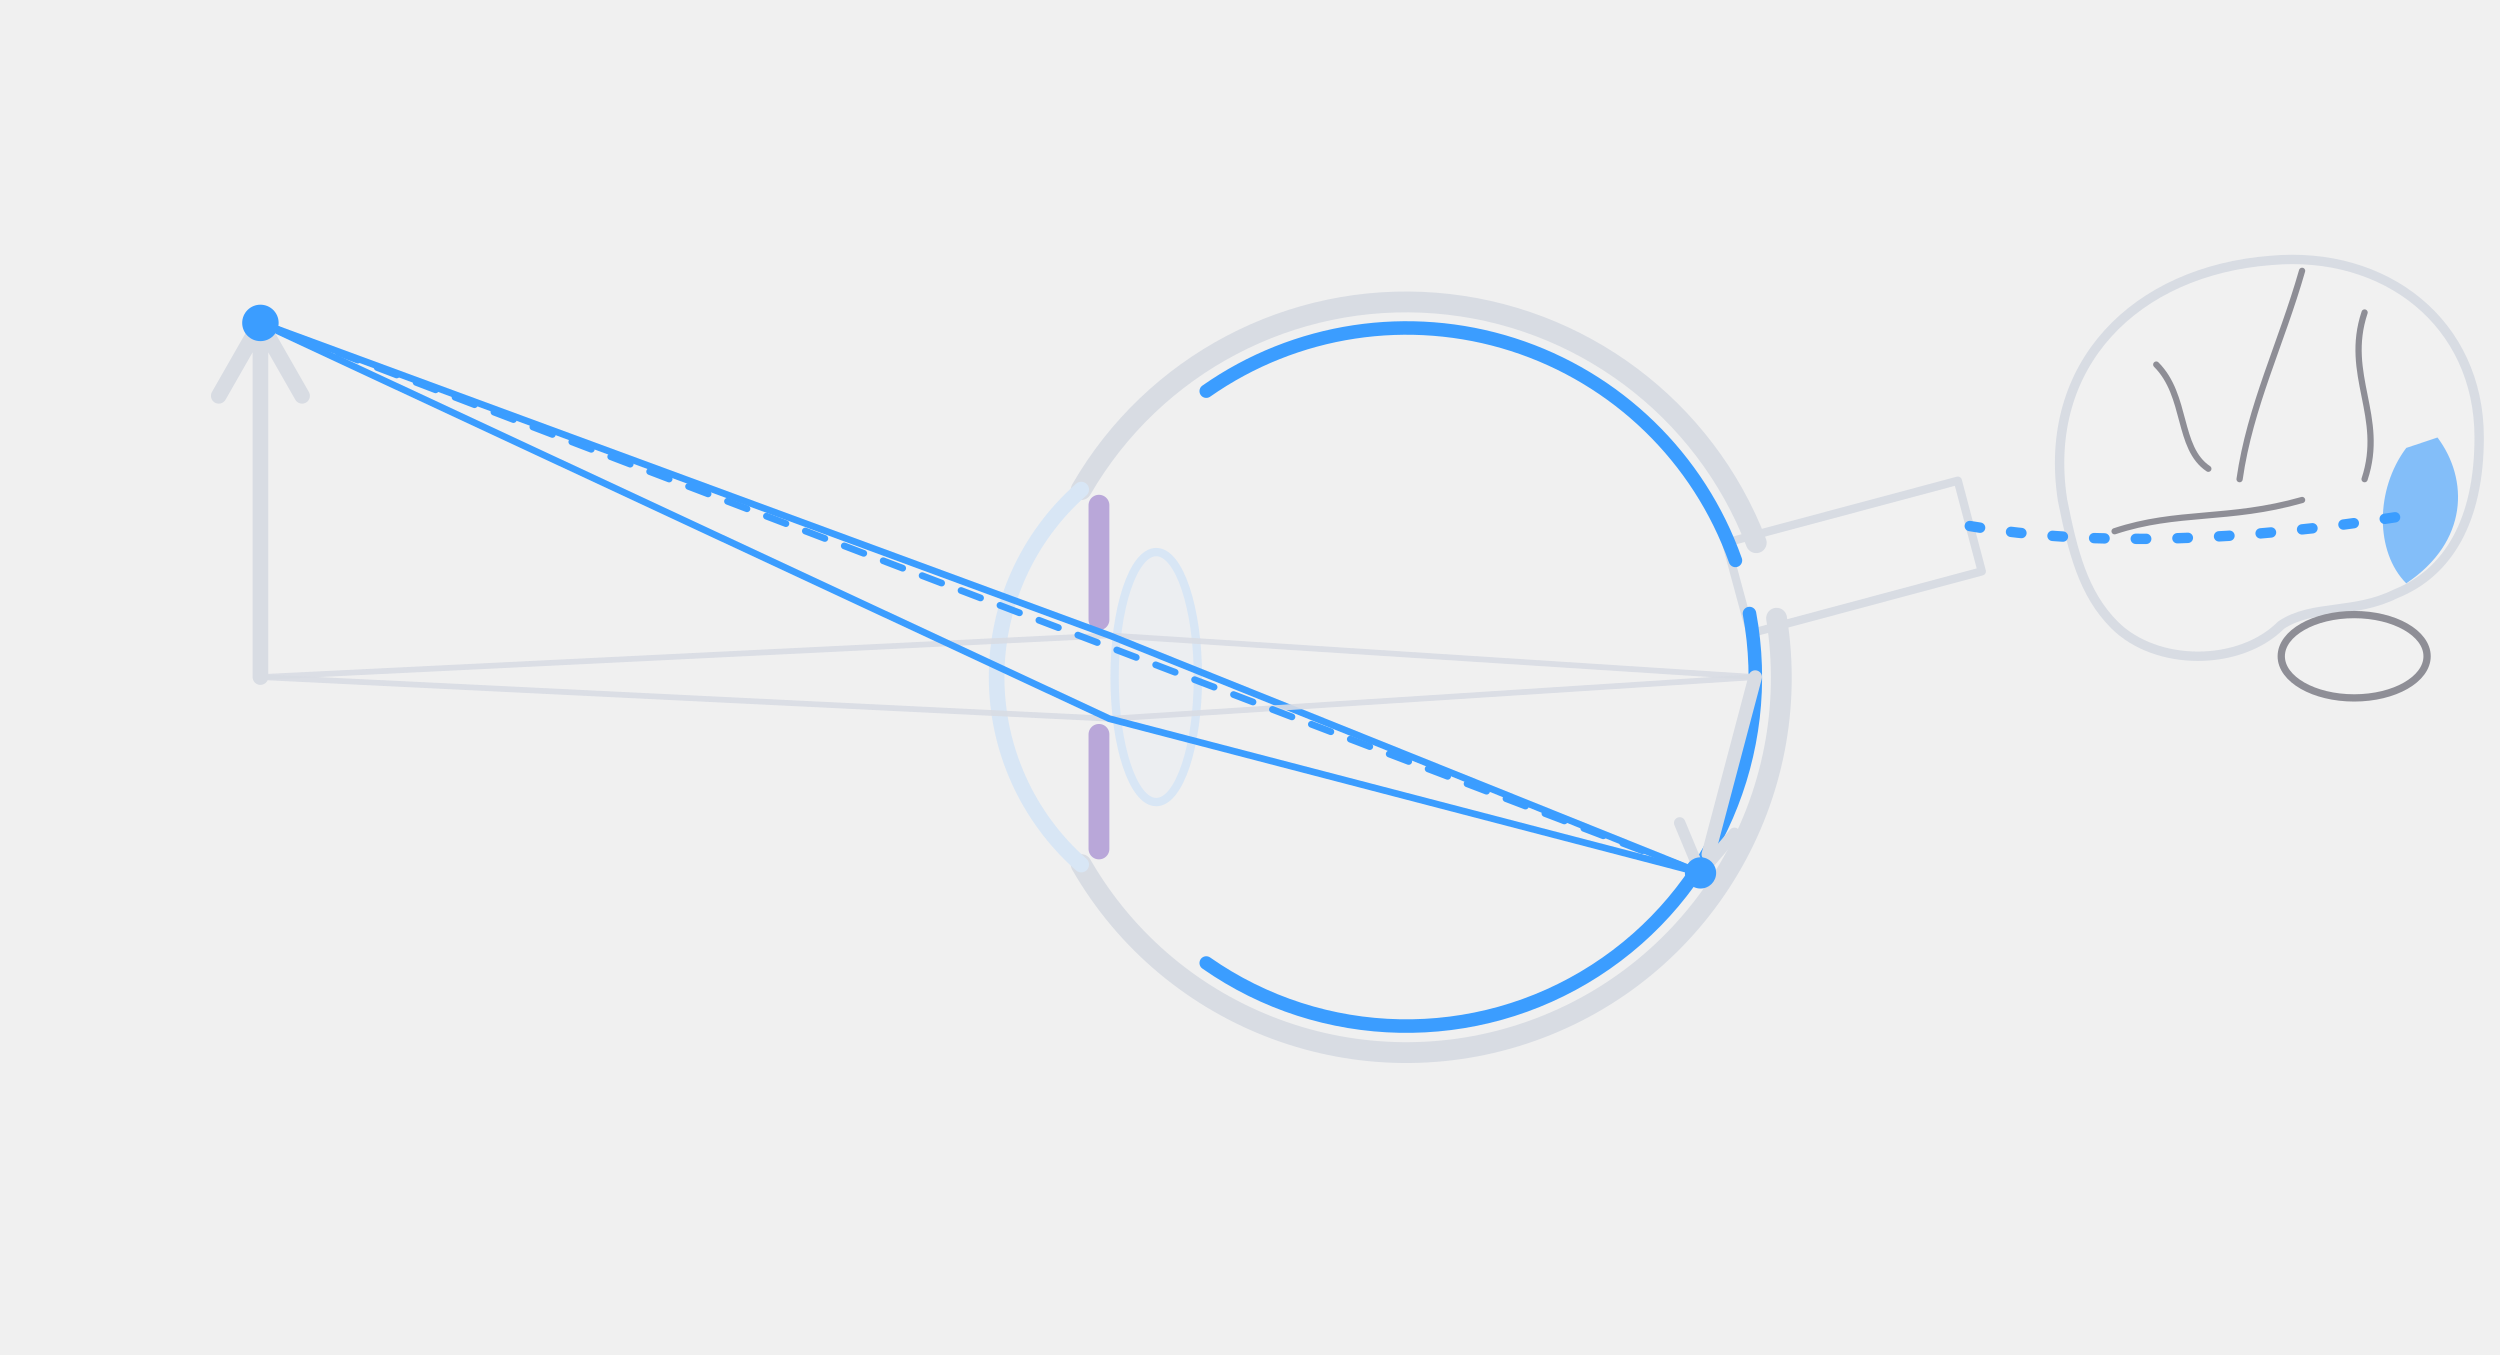
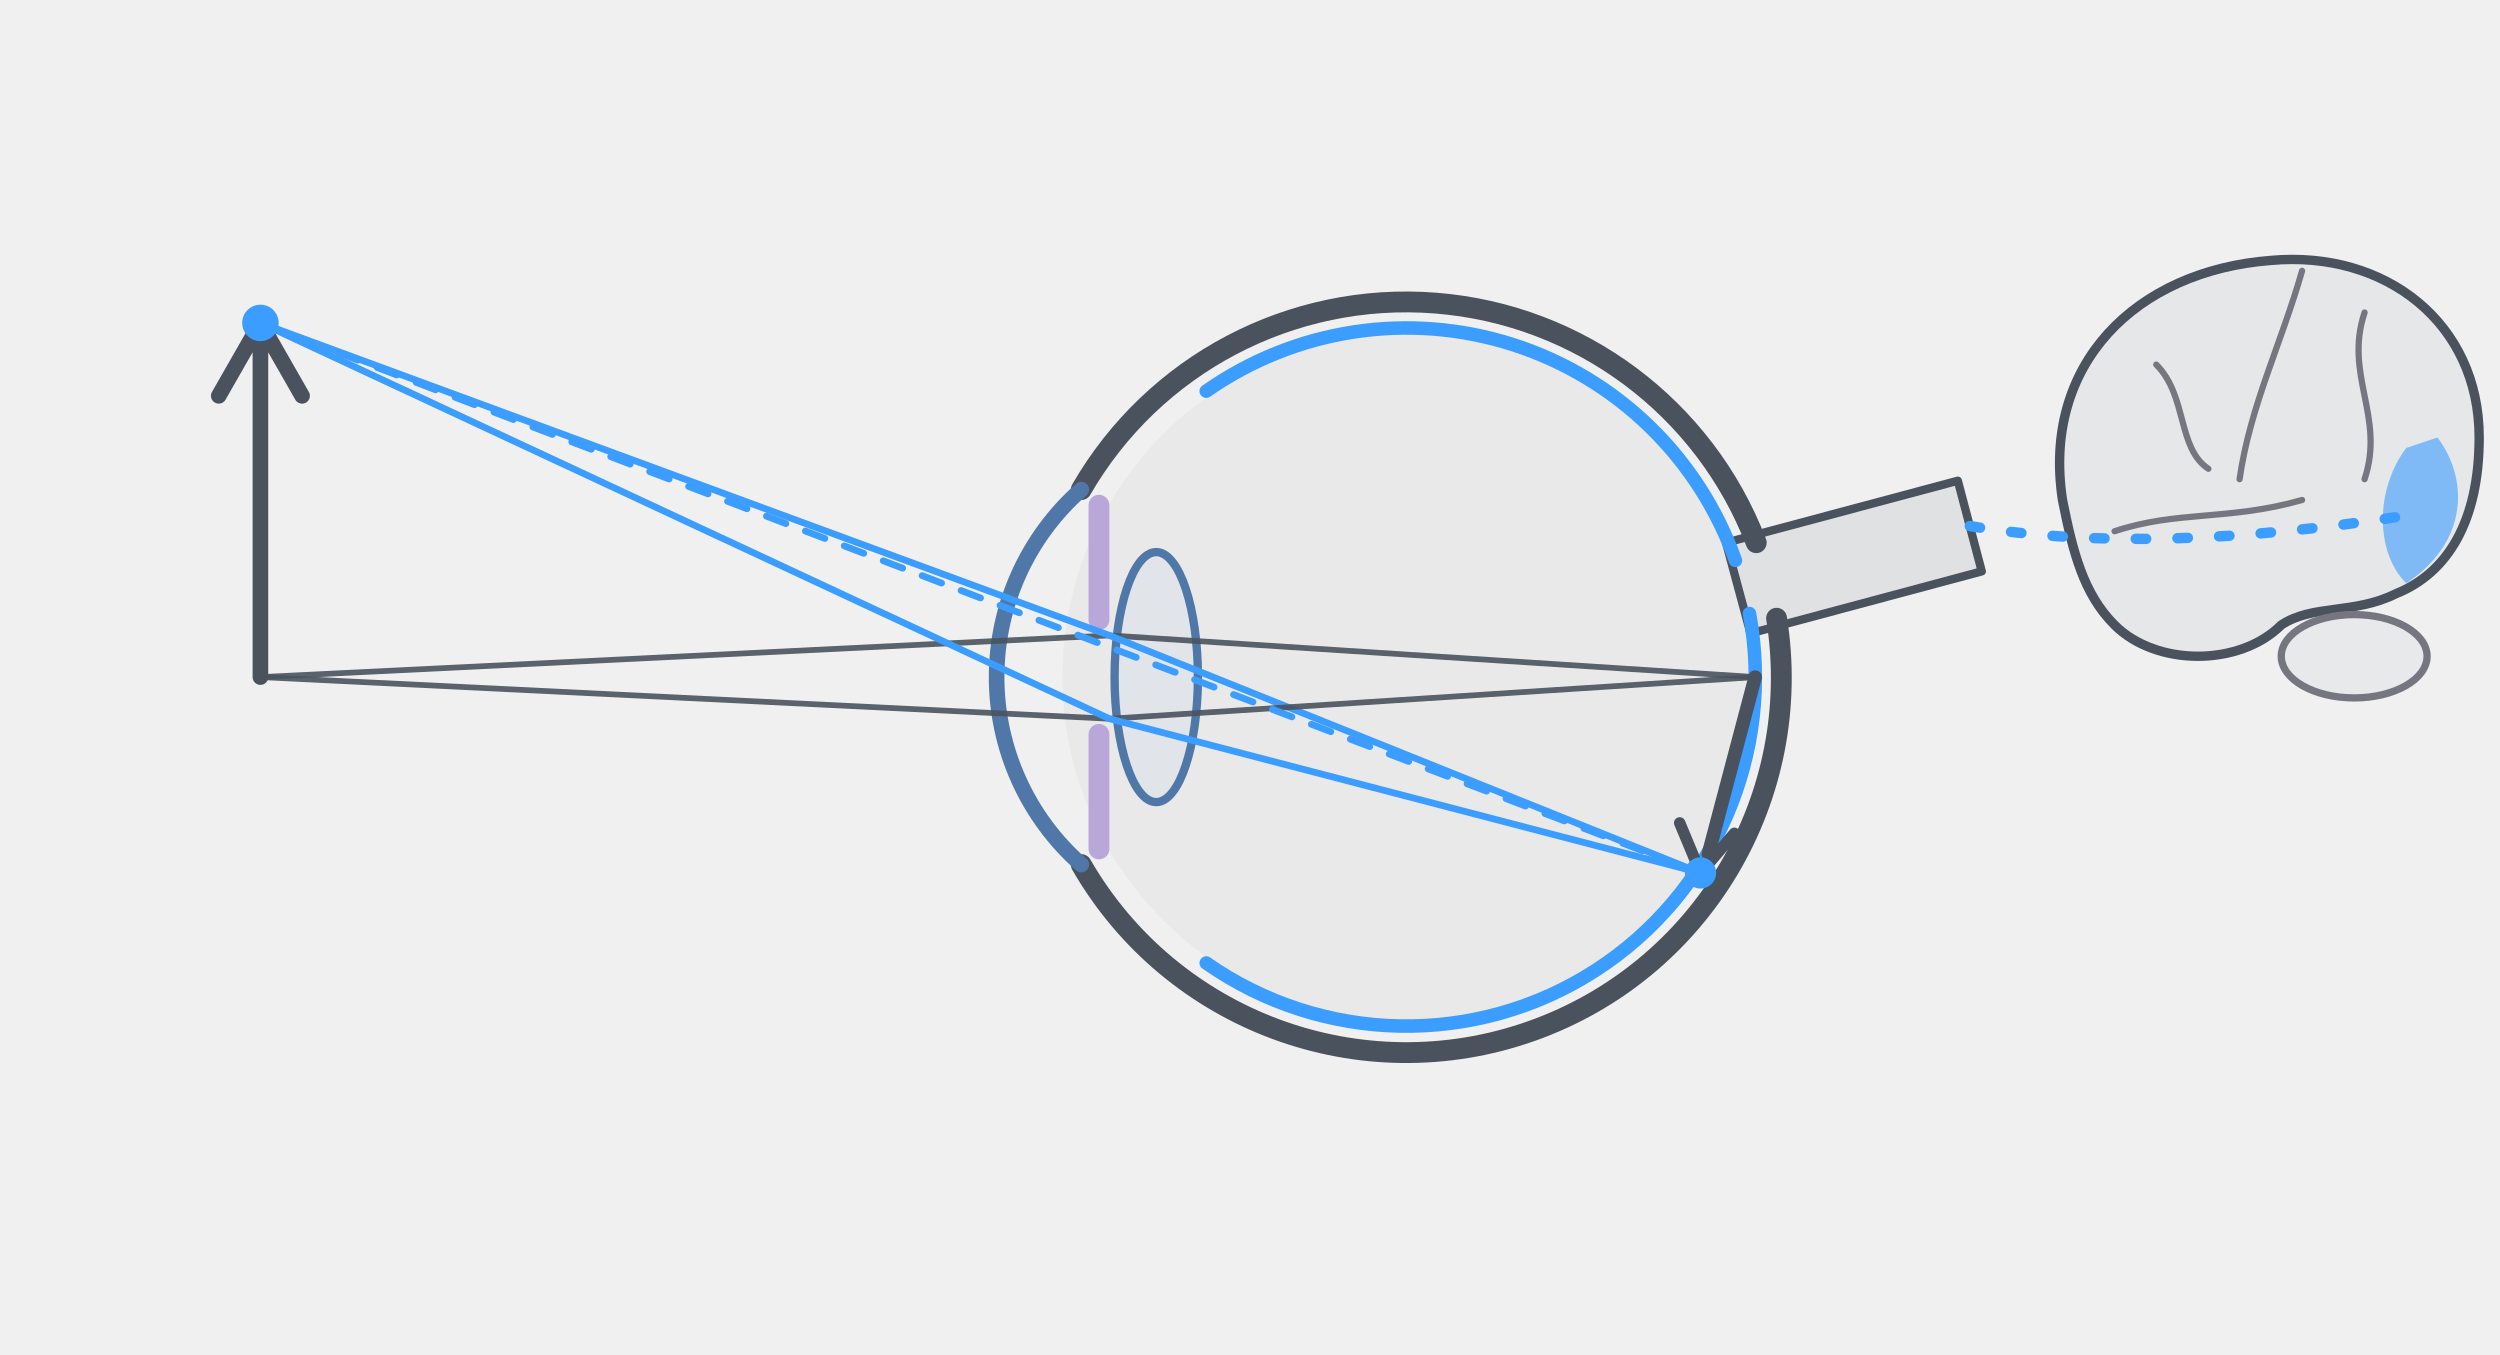
<svg xmlns="http://www.w3.org/2000/svg" width="480" height="260" viewBox="0 0 480 260" fill="none" stroke-linecap="round" stroke-linejoin="round">
-   <circle cx="270" cy="130" r="66" fill="#ffffff" fill-opacity="0.035" />
-   <path d="M331.4 104.2 L375.9 92.3 L380.5 109.7 L336.1 121.6 Z" fill="#ffffff" fill-opacity="0.08" stroke="#d8dce3" stroke-width="1.6" />
-   <path d="M396 96 C392 70 410 52 436 50 C458 48 476 62 476 84 C476 100 470 110 460 114 C452 118 444 116 438 120 C430 128 414 128 406 120 C400 114 398 106 396 96 Z" fill="#ffffff" fill-opacity="0.05" stroke="#d8dce3" stroke-width="1.8" />
-   <ellipse cx="452" cy="126" rx="14" ry="8" fill="#ffffff" fill-opacity="0.04" stroke="#8e8e96" stroke-width="1.4" />
-   <path d="M442 52 C438 66 432 78 430 92" stroke="#8e8e96" stroke-width="1.2" />
-   <path d="M406 102 C418 98 428 100 442 96" stroke="#8e8e96" stroke-width="1.2" />
-   <path d="M414 70 C420 76 418 86 424 90" stroke="#8e8e96" stroke-width="1.2" />
-   <path d="M454 60 C450 72 458 80 454 92" stroke="#8e8e96" stroke-width="1.2" />
+   <circle cx="270" cy="130" r="66" fill="#1f3550" fill-opacity="0.035" />
+   <path d="M331.4 104.2 L375.9 92.3 L380.5 109.7 L336.1 121.6 Z" fill="#1f3550" fill-opacity="0.08" stroke="#4a525e" stroke-width="1.6" />
+   <path d="M396 96 C392 70 410 52 436 50 C458 48 476 62 476 84 C476 100 470 110 460 114 C452 118 444 116 438 120 C430 128 414 128 406 120 C400 114 398 106 396 96 Z" fill="#1f3550" fill-opacity="0.05" stroke="#4a525e" stroke-width="1.8" />
+   <ellipse cx="452" cy="126" rx="14" ry="8" fill="#1f3550" fill-opacity="0.04" stroke="#767680" stroke-width="1.4" />
+   <path d="M442 52 C438 66 432 78 430 92" stroke="#767680" stroke-width="1.2" />
+   <path d="M406 102 C418 98 428 100 442 96" stroke="#767680" stroke-width="1.2" />
+   <path d="M414 70 C420 76 418 86 424 90" stroke="#767680" stroke-width="1.2" />
+   <path d="M454 60 C450 72 458 80 454 92" stroke="#767680" stroke-width="1.2" />
  <path d="M468 84 C474 92 474 104 462 112 C456 106 456 94 462 86 Z" fill="#3b9dff" fill-opacity="0.6" />
  <path d="M378.2 101 C402.2 105 430 104 462 99" stroke="#3b9dff" stroke-width="2" stroke-dasharray="2 6" />
-   <path d="M207.6 94 A72 72 0 0 1 337.2 104.2 M341.1 118.7 A72 72 0 0 1 207.6 166" stroke="#d8dce3" stroke-width="4" />
+   <path d="M207.6 94 A72 72 0 0 1 337.2 104.2 M341.1 118.7 A72 72 0 0 1 207.6 166" stroke="#4a525e" stroke-width="4" />
  <path d="M231.6 75.1 A67 67 0 0 1 333.2 107.6 M335.9 117.8 A67 67 0 0 1 231.6 184.9" stroke="#3b9dff" stroke-width="2.6" />
-   <path d="M207.6 94 A48 48 0 0 0 207.6 166" stroke="#d8e6f5" stroke-width="3" />
+   <path d="M207.6 94 A48 48 0 0 0 207.6 166" stroke="#4f78a8" stroke-width="3" />
  <path d="M211 97 V119 M211 141 V163" stroke="#b9a7d9" stroke-width="4" />
-   <ellipse cx="222" cy="130" rx="8" ry="24" fill="#d8e6f5" fill-opacity="0.16" stroke="#d8e6f5" stroke-width="1.6" />
-   <path d="M50 130 L213 122 L337 130" stroke="#d8dce3" stroke-width="1.1" stroke-opacity="0.9" />
+   <ellipse cx="222" cy="130" rx="8" ry="24" fill="#b7cde6" fill-opacity="0.16" stroke="#4f78a8" stroke-width="1.6" />
+   <path d="M50 130 L213 122 L337 130" stroke="#4a525e" stroke-width="1.1" stroke-opacity="0.9" />
  <path d="M50 62 L213 122 L326.5 167.6" stroke="#3b9dff" stroke-width="1.3" />
-   <path d="M50 130 L213 138 L337 130" stroke="#d8dce3" stroke-width="1.1" stroke-opacity="0.9" />
+   <path d="M50 130 L213 138 L337 130" stroke="#4a525e" stroke-width="1.1" stroke-opacity="0.9" />
  <path d="M50 62 L213 138 L326.5 167.6" stroke="#3b9dff" stroke-width="1.3" />
  <path d="M50 62 L326.5 167.6" stroke="#3b9dff" stroke-width="1.3" stroke-dasharray="4 4" />
-   <path d="M50 130 V66 M42 76 L50 62 L58 76" stroke="#d8dce3" stroke-width="3" />
+   <path d="M50 130 V66 M42 76 L50 62 L58 76" stroke="#4a525e" stroke-width="3" />
  <circle cx="50" cy="62" r="3.5" fill="#3b9dff" />
-   <path d="M337 130 L328 164" stroke="#d8dce3" stroke-width="2.6" />
-   <path d="M322.5 158 L326.5 167.6 L333 160" stroke="#d8dce3" stroke-width="2.2" />
+   <path d="M337 130 L328 164" stroke="#4a525e" stroke-width="2.6" />
+   <path d="M322.5 158 L326.5 167.6 L333 160" stroke="#4a525e" stroke-width="2.2" />
  <circle cx="326.5" cy="167.6" r="3" fill="#3b9dff" />
</svg>
